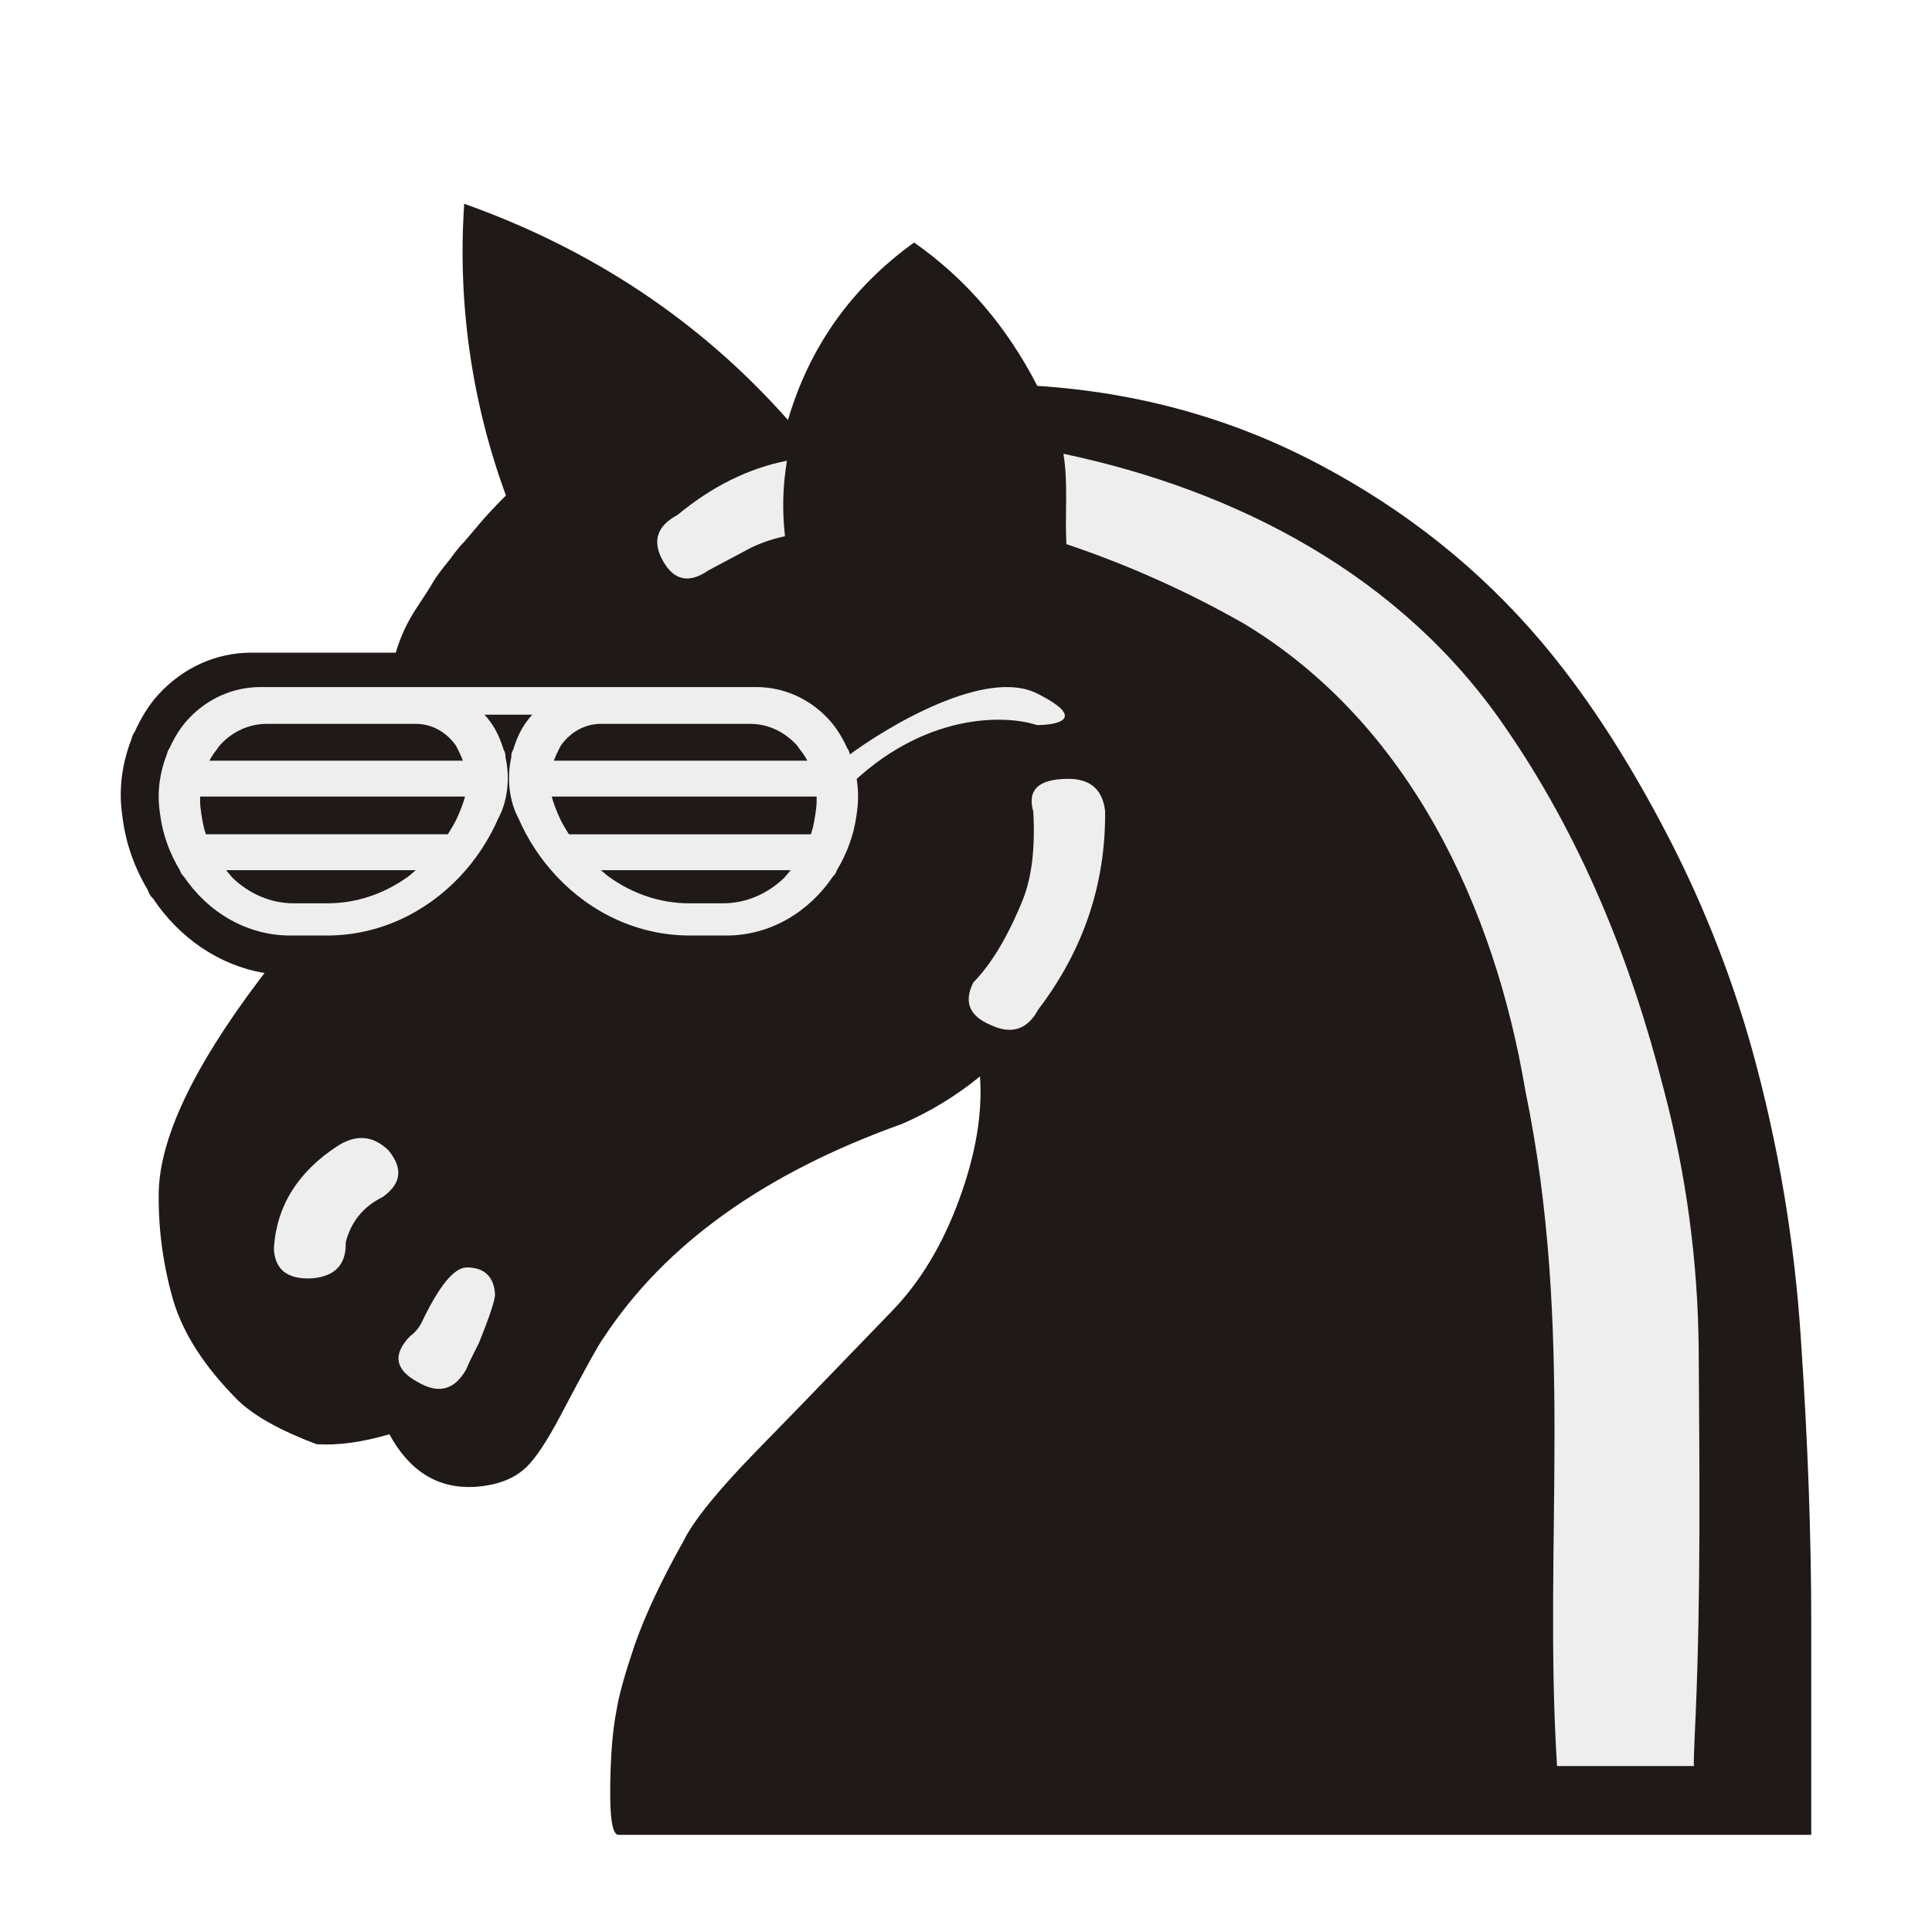
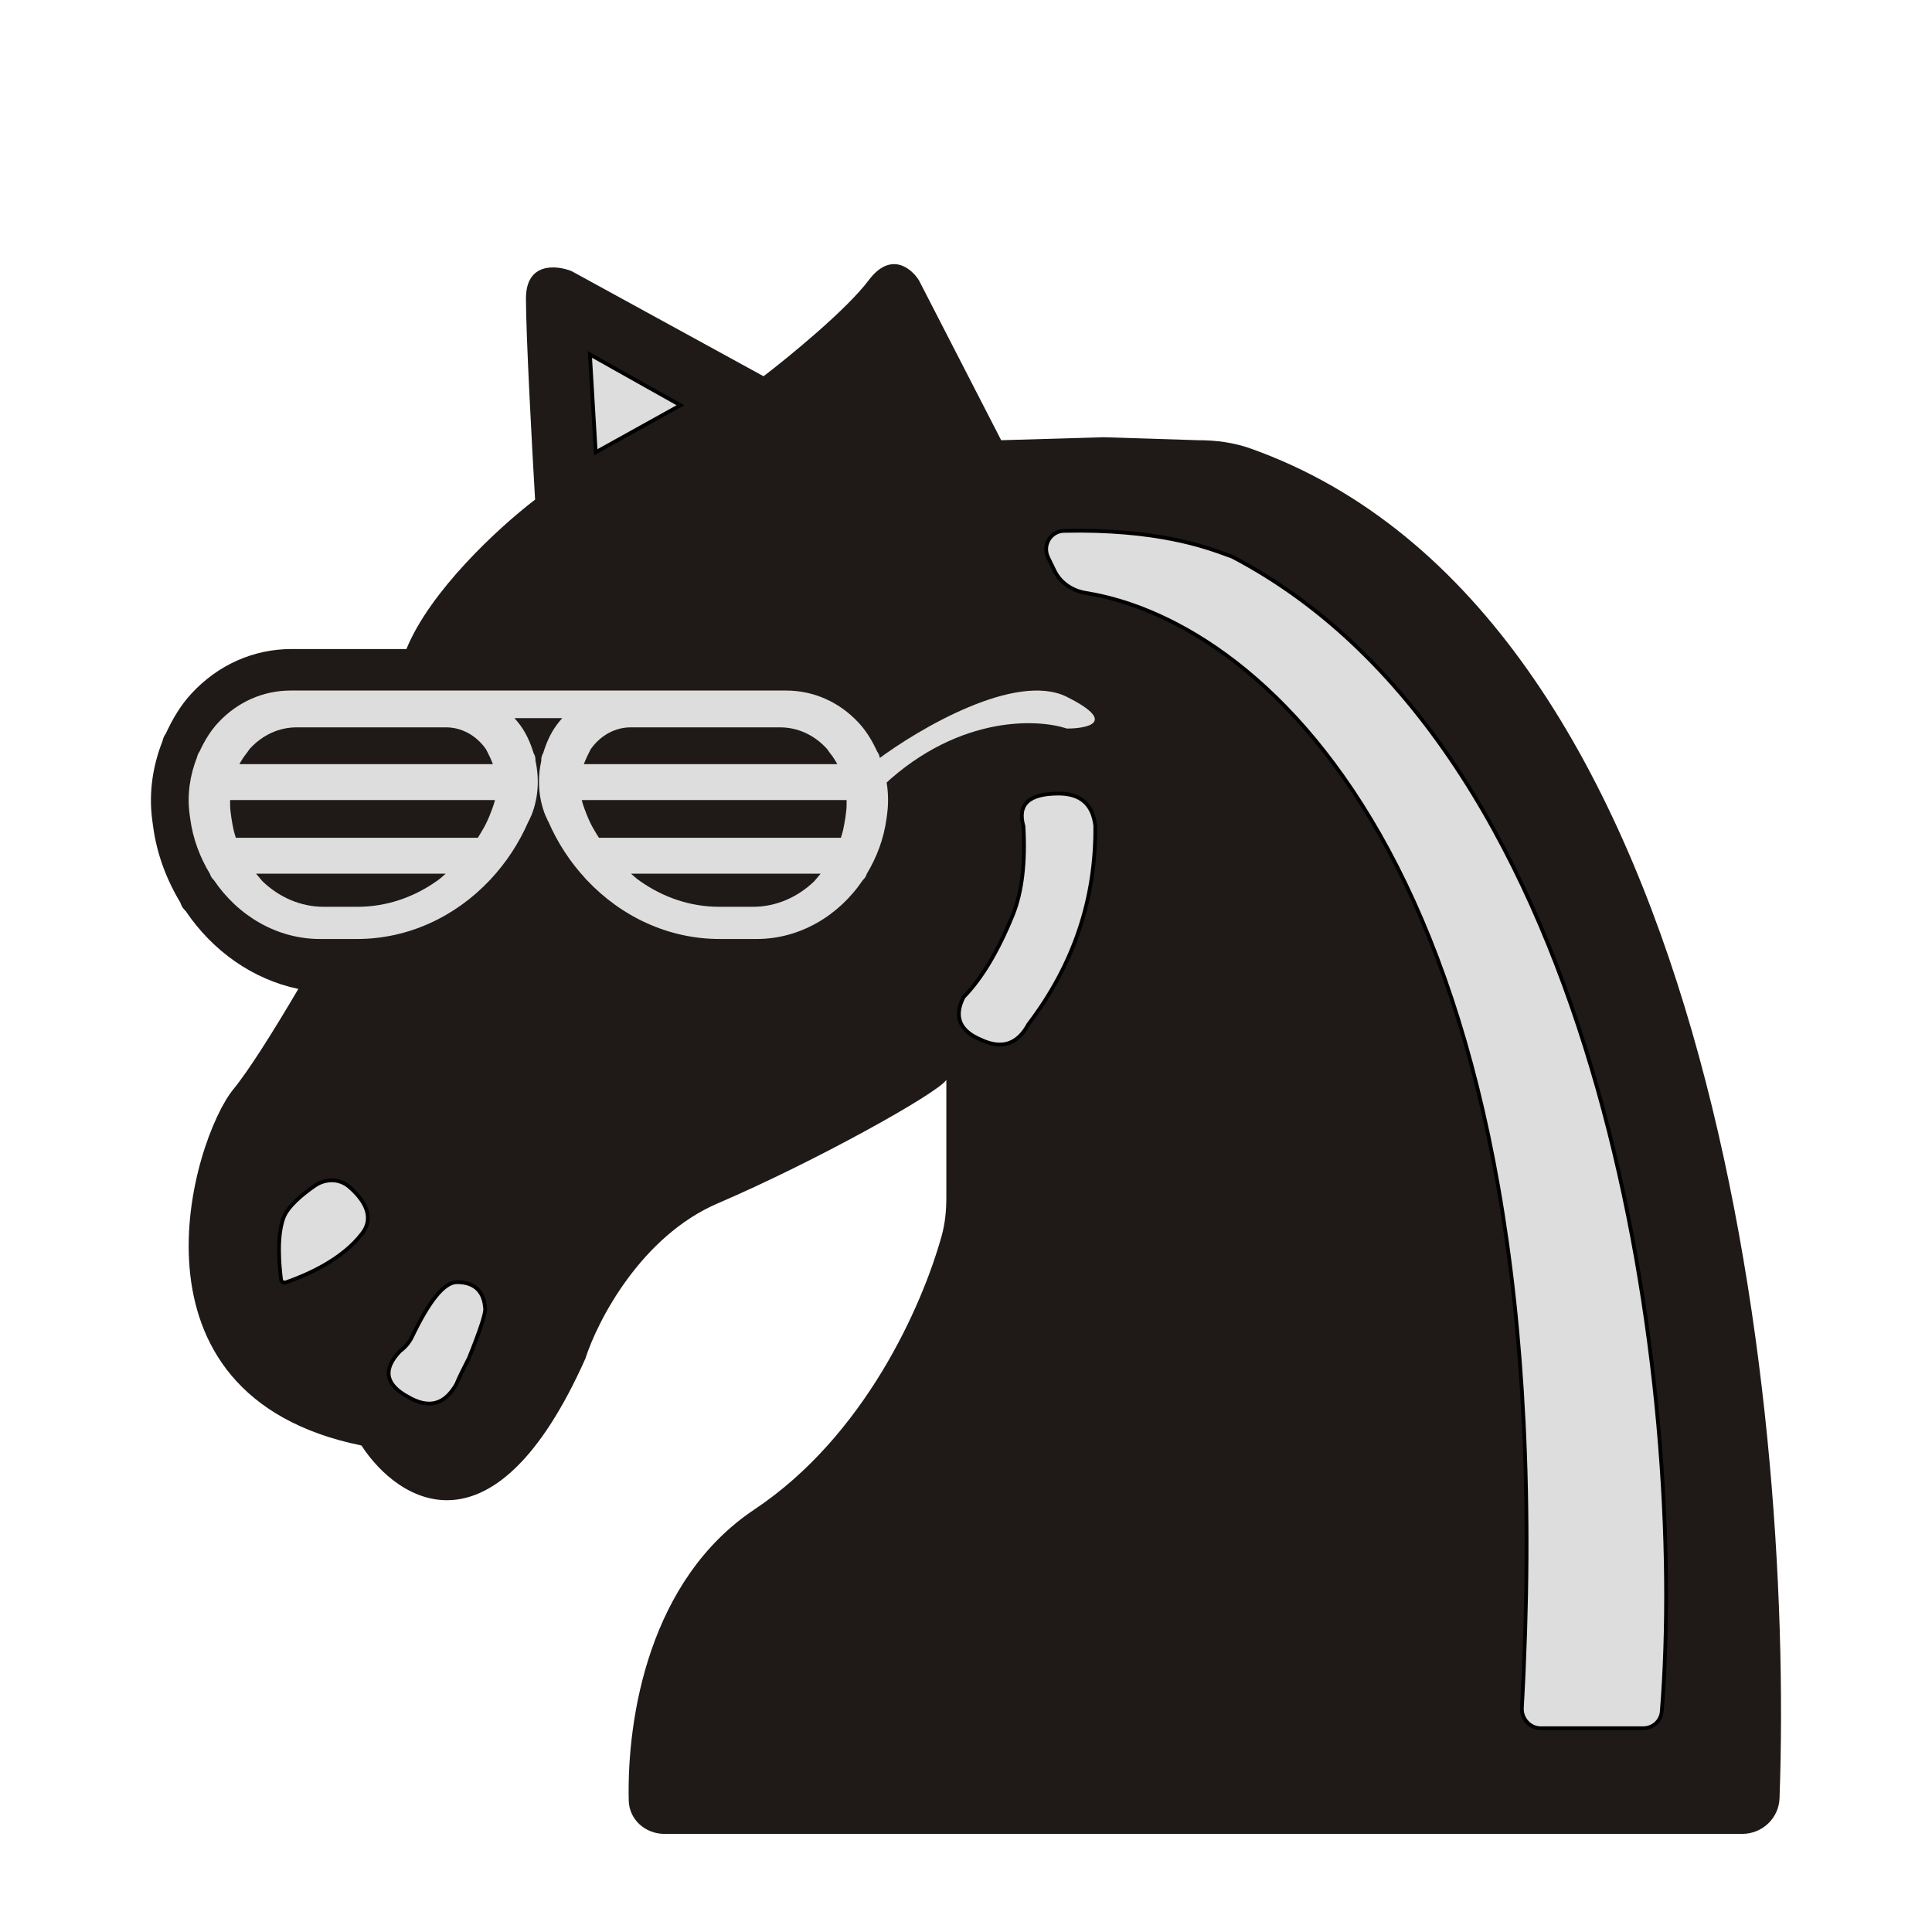
<svg xmlns="http://www.w3.org/2000/svg" width="512" height="512" viewBox="0 0 512 512" fill="none">
-   <path d="M349.72 123.134C326.738 110.939 301.828 104.017 274.887 102.255C266.815 86.547 255.935 73.833 242.247 64.269C225.668 76.206 214.529 91.904 208.819 111.301C185.754 85.241 157.062 66.113 123.023 54C121.232 80.257 124.999 106.597 134.079 131.3C131.095 134.284 128.732 136.822 126.888 139.019C125.812 140.327 124.86 141.435 124.058 142.368C123.679 142.81 123.333 143.212 123.023 143.578C121.966 144.635 120.66 146.21 119.168 148.314C117.065 150.863 115.656 152.79 114.868 154.106C114.164 155.339 112.671 157.702 110.392 161.121C107.966 164.772 106.11 168.762 104.88 172.954H66.687C57.355 172.954 48.597 176.866 42.052 183.977C39.324 186.93 37.322 190.376 35.675 193.993C35.258 194.545 34.991 195.171 34.851 195.873C32.461 201.978 31.43 208.643 32.313 215.459L32.52 216.989C33.434 223.976 35.862 230.346 39.234 236.006C39.492 236.832 39.919 237.563 40.563 238.132C47.502 248.525 58.07 255.866 70.109 257.858C69.68 258.422 69.247 258.989 68.81 259.559C50.915 283.246 42.055 302.281 42.055 316.674C41.983 326.231 43.313 335.748 46.003 344.92C48.718 353.697 54.334 362.38 63.111 371.156C67.4 375.27 74.332 379.135 83.897 382.731C89.596 383.083 96.01 382.202 103.19 380.099C108.547 389.922 116.008 394.491 125.572 394.046C131.717 393.693 136.452 391.859 139.695 388.606C142.068 386.243 145.052 381.767 148.472 375.27C154.969 362.908 158.823 355.976 160.046 354.391C176.283 329.74 202.602 310.881 238.921 297.898C246.409 294.682 253.406 290.426 259.707 285.256C260.411 295.09 258.567 305.97 254.184 317.896C249.79 329.916 243.832 339.832 236.113 347.728C231.569 352.419 227.218 356.927 223.049 361.249C214.893 369.7 207.431 377.433 200.582 384.399C190.323 394.926 183.827 402.905 181.101 408.438C175.05 419.225 170.843 428.354 168.211 435.897C165.662 443.441 163.994 449.233 163.372 453.357C162.336 458.528 161.808 465.284 161.714 473.718C161.631 482.039 162.326 486.256 163.911 486.256H480V430.281C480 407.299 479.119 382.295 477.285 355.365C475.645 329.218 471.294 303.313 464.302 278.065C458.482 257.309 450.421 237.248 440.262 218.236C430.263 199.377 419.642 183.233 408.327 169.898C392.183 150.863 372.62 135.247 349.72 123.134Z" fill="#1F1A17" />
-   <path fill-rule="evenodd" clip-rule="evenodd" d="M123.553 362.908C124.175 361.323 125.315 359.043 126.89 355.966C129.791 348.785 131.19 344.485 131.19 343.076C130.92 338.34 128.382 335.885 123.729 335.885C120.31 335.885 116.362 340.796 111.709 350.536C110.987 351.962 109.936 353.194 108.642 354.132C103.99 358.96 104.694 362.991 110.653 366.234C116.186 369.488 120.393 368.431 123.553 362.908ZM275.147 267.538C287.167 251.746 293.053 234.203 292.866 214.899C292.172 209.2 288.929 206.403 283.126 206.403C275.241 206.403 272.173 209.294 273.831 215.075C274.36 224.557 273.489 232.359 271.034 238.504C267.075 248.244 262.692 255.528 257.957 260.346C255.325 265.527 256.9 269.299 262.609 271.662C268.049 274.211 272.256 272.895 275.147 267.538ZM208.033 142.097C207.257 135.439 207.435 128.705 208.562 122.098C198.304 124.109 188.646 128.937 179.528 136.481C174.088 139.382 172.772 143.423 175.663 148.594C178.564 153.857 182.605 154.728 187.776 151.132C191.372 149.205 194.708 147.454 197.682 145.868C200.666 144.211 204.075 142.967 208.033 142.097ZM448.947 468.019C448.771 468.019 448.947 463.367 449.382 454.072C450.74 421.867 450.377 389.611 450.17 357.396C449.962 334.261 446.867 311.242 440.958 288.873C432.254 254.575 418.949 221.676 398.764 192.538C371.471 152.697 328.159 130.025 281.82 120.254C283.126 128.191 282.162 136.211 282.608 144.2C298.923 149.69 314.67 156.741 329.63 165.256C373.575 191.73 396.091 240.649 404.204 288.873C417.385 352.64 408.898 408.625 412.629 468.019H448.947ZM101.441 317.202C106.363 313.679 106.881 309.648 102.933 304.83C98.809 300.882 94.333 300.53 89.338 303.773C78.904 310.612 73.277 319.658 72.583 330.797C72.759 336.413 76.179 339.128 82.675 338.776C88.81 338.257 91.794 335.097 91.618 329.222C93.027 323.782 96.27 319.741 101.441 317.202Z" fill="#EEEEEE" />
-   <path fill-rule="evenodd" clip-rule="evenodd" d="M224.532 198.281C224.856 198.714 225.072 199.196 225.173 199.738C227.035 204.435 227.842 209.57 227.152 214.808L226.991 216.001C226.279 221.386 224.379 226.295 221.76 230.655C221.559 231.292 221.227 231.856 220.725 232.294C214.351 241.747 204.044 247.921 192.563 247.921H182.79C169.292 247.921 156.791 242.076 147.582 232.316C147.446 232.2 147.343 232.073 147.236 231.941C147.215 231.915 147.194 231.889 147.172 231.863C143.194 227.554 139.863 222.527 137.392 216.85C137.229 216.602 137.098 216.338 137.005 216.053C136.943 215.905 136.87 215.764 136.798 215.625C136.718 215.468 136.637 215.312 136.572 215.145C134.672 210.345 134.471 205.298 135.529 200.513C135.529 200.488 135.521 200.464 135.514 200.441C135.506 200.417 135.498 200.393 135.498 200.367C135.498 199.737 135.708 199.174 136.008 198.655C136.803 196.058 137.87 193.534 139.531 191.266C140.003 190.615 140.521 189.986 141.053 189.393H128.398C128.931 189.986 129.441 190.614 129.935 191.273C131.596 193.541 132.663 196.064 133.458 198.662C133.752 199.174 133.96 199.737 133.96 200.367C133.96 200.392 133.953 200.415 133.945 200.439C133.937 200.463 133.929 200.487 133.929 200.513C134.989 205.298 134.795 210.338 132.902 215.109C132.832 215.29 132.743 215.462 132.654 215.633C132.579 215.778 132.503 215.923 132.439 216.074C132.346 216.345 132.222 216.586 132.076 216.827C129.542 222.629 126.135 227.75 122.056 232.118C122.032 232.14 122.013 232.162 121.993 232.184C121.974 232.206 121.955 232.228 121.931 232.25C112.713 242.053 100.189 247.921 86.661 247.921H76.888C65.406 247.921 55.1 241.747 48.724 232.303C48.223 231.864 47.89 231.301 47.69 230.664C45.063 226.302 43.17 221.393 42.459 216.009L42.297 214.831C41.609 209.578 42.413 204.442 44.275 199.738C44.384 199.196 44.592 198.714 44.917 198.289C46.2 195.501 47.76 192.846 49.885 190.57C54.984 185.09 61.806 182.076 69.076 182.076H200.364C207.642 182.076 214.465 185.09 219.564 190.57C221.689 192.846 223.249 195.501 224.532 198.281Z" fill="#EEEEEE" />
-   <path d="M224.377 200.55C235.576 192.15 261.336 177.031 274.775 183.751C288.215 190.47 280.375 192.15 274.775 192.15C266.376 189.35 244.536 188.791 224.377 208.95V200.55Z" fill="#EEEEEE" />
-   <path fill-rule="evenodd" clip-rule="evenodd" d="M150.78 221.096C150.334 220.419 149.908 219.723 149.504 219.005C148.199 216.908 146.979 213.603 146.532 212.212C146.417 211.843 146.312 211.471 146.219 211.097H216.418C216.422 211.468 216.42 211.84 216.411 212.212C216.461 214.024 215.819 217.496 215.491 219.005C215.315 219.715 215.117 220.412 214.898 221.096H150.78ZM159.271 230.607C160.211 231.459 161.079 232.186 161.7 232.593C167.839 236.92 175.05 239.386 182.644 239.386H191.623C197.756 239.386 203.469 236.832 207.863 232.593C208.31 232.077 208.904 231.374 209.53 230.607H159.271ZM213.95 201.586C213.399 200.568 212.738 199.522 211.989 198.624C211.855 198.458 211.736 198.281 211.618 198.103L211.618 198.103C211.46 197.867 211.303 197.632 211.108 197.422C207.786 193.815 203.407 191.831 198.786 191.831H159.209C155.134 191.831 151.318 193.876 148.727 197.443C148.577 197.653 148.466 197.883 148.354 198.114L148.354 198.114C148.271 198.287 148.188 198.459 148.088 198.624C147.737 199.306 147.221 200.408 146.764 201.586H213.95Z" fill="#1F1A17" />
-   <path fill-rule="evenodd" clip-rule="evenodd" d="M110.177 230.606H59.917C60.543 231.374 61.137 232.077 61.584 232.593C65.978 236.832 71.692 239.386 77.825 239.386H86.803C94.397 239.386 101.608 236.92 107.748 232.593C108.368 232.186 109.237 231.458 110.177 230.606ZM119.943 219.005C119.54 219.723 119.113 220.419 118.668 221.095H54.549C54.33 220.412 54.133 219.715 53.956 219.005C53.629 217.496 52.986 214.024 53.037 212.212C53.028 211.84 53.025 211.468 53.029 211.097H123.228C123.135 211.471 123.031 211.843 122.915 212.212C122.468 213.603 121.249 216.908 119.943 219.005ZM122.683 201.586H55.498C56.049 200.568 56.709 199.522 57.459 198.624C57.593 198.458 57.711 198.281 57.83 198.103L57.83 198.103C57.987 197.867 58.145 197.632 58.339 197.422C61.661 193.815 66.04 191.831 70.661 191.831H110.239C114.313 191.831 118.13 193.876 120.72 197.443C120.87 197.653 120.982 197.883 121.093 198.114C121.176 198.287 121.259 198.459 121.359 198.624C121.71 199.306 122.227 200.408 122.683 201.586Z" fill="#1F1A17" />
+   <path fill-rule="evenodd" clip-rule="evenodd" d="M250.789 286.194V317.391C250.789 320.803 250.469 324.207 249.555 327.493C244.339 346.248 229.083 380.587 199.93 400.023C172.092 418.582 166.107 455.015 166.624 477.18C166.742 482.232 171.032 486 176.084 486H461.695C467.013 486 471.408 481.858 471.597 476.543C475.449 368.362 452.541 161.851 331.368 118.845C326.977 117.287 322.291 116.662 317.632 116.662L292.497 115.87L265.321 116.662L243.524 74.279C241.505 71.05 236.016 66.529 230.203 74.279C224.391 82.029 209.214 94.462 202.351 99.709L151.492 71.857C147.455 70.243 139.382 69.435 139.382 79.123C139.382 88.811 140.997 118.68 141.804 132.404C131.921 139.982 113.97 156.648 107.705 172H77.247C67.226 172 57.822 176.166 50.794 183.739C47.865 186.884 45.715 190.554 43.946 194.406C43.499 194.994 43.212 195.661 43.062 196.409C40.495 202.911 39.388 210.008 40.336 217.268L40.559 218.897C41.539 226.338 44.148 233.122 47.768 239.15C48.045 240.03 48.503 240.809 49.195 241.415C56.287 251.949 66.909 259.54 79.064 262.076C72.493 273.227 66.016 283.563 61.882 288.616C50.984 301.937 30.398 369.749 95.788 383.07C105.476 398.005 130.906 414.312 155.125 360.062C158.354 349.971 169.898 327.609 190.242 318.89C215.672 307.991 248.367 289.827 250.789 286.194ZM75.763 339.843C81.003 338.004 90.664 333.959 96.052 326.774C99.54 322.124 95.97 317.49 92.556 314.526C89.962 312.274 86.222 312.289 83.397 314.245C80.154 316.491 76.227 319.716 75.111 322.786C73.312 327.734 74.008 335.192 74.464 339.029C74.539 339.655 75.168 340.052 75.763 339.843ZM156.336 93.932L157.877 119.859L180.314 107.394L156.336 93.932Z" fill="#1F1A17" />
+   <path fill-rule="evenodd" clip-rule="evenodd" d="M232.478 199.205C232.803 199.638 233.019 200.12 233.12 200.662C234.981 205.359 235.788 210.494 235.098 215.732L234.937 216.925C234.225 222.31 232.325 227.219 229.706 231.579C229.506 232.216 229.173 232.78 228.671 233.218C222.297 242.671 211.99 248.845 200.51 248.845H190.736C177.239 248.845 164.738 243 155.529 233.24C155.392 233.124 155.29 232.997 155.182 232.865C155.161 232.839 155.14 232.813 155.119 232.787C151.14 228.478 147.81 223.451 145.338 217.774C145.175 217.526 145.044 217.262 144.951 216.977C144.889 216.829 144.817 216.688 144.745 216.549C144.664 216.392 144.583 216.236 144.518 216.069C142.618 211.269 142.417 206.222 143.475 201.437C143.475 201.412 143.468 201.388 143.46 201.365C143.452 201.341 143.444 201.317 143.444 201.291C143.444 200.661 143.654 200.098 143.954 199.579C144.75 196.982 145.817 194.458 147.477 192.19C147.949 191.539 148.467 190.91 149 190.317H136.345C136.878 190.91 137.387 191.538 137.881 192.197C139.542 194.465 140.609 196.988 141.405 199.586C141.698 200.098 141.907 200.661 141.907 201.291C141.907 201.316 141.899 201.339 141.891 201.363C141.883 201.387 141.876 201.411 141.876 201.437C142.935 206.222 142.741 211.262 140.849 216.033C140.778 216.214 140.689 216.386 140.6 216.557C140.525 216.702 140.45 216.847 140.386 216.998C140.292 217.269 140.168 217.51 140.022 217.751C137.488 223.553 134.081 228.674 130.002 233.042C129.979 233.064 129.959 233.086 129.94 233.108C129.92 233.13 129.901 233.152 129.878 233.174C120.659 242.977 108.135 248.845 94.607 248.845H84.834C73.352 248.845 63.046 242.671 56.671 233.227C56.169 232.788 55.837 232.225 55.636 231.588C53.009 227.226 51.117 222.317 50.405 216.933L50.244 215.755C49.556 210.502 50.359 205.366 52.221 200.662C52.33 200.12 52.538 199.638 52.863 199.213C54.146 196.425 55.706 193.77 57.831 191.494C62.93 186.014 69.752 183 77.023 183H208.311C215.588 183 222.411 186.014 227.51 191.494C229.635 193.77 231.195 196.425 232.478 199.205Z" fill="#DDDDDD" />
+   <path d="M232.323 201.474C243.523 193.074 269.282 177.955 282.722 184.675C296.161 191.394 288.322 193.074 282.722 193.075C274.322 190.275 252.482 189.715 232.323 209.874V201.474Z" fill="#DDDDDD" />
+   <path fill-rule="evenodd" clip-rule="evenodd" d="M158.726 222.02C158.281 221.343 157.854 220.648 157.45 219.93C156.145 217.832 154.925 214.527 154.479 213.136C154.363 212.767 154.259 212.395 154.166 212.021H224.364C224.369 212.392 224.366 212.764 224.357 213.136C224.407 214.948 223.765 218.42 223.438 219.93C223.261 220.639 223.064 221.336 222.844 222.02H158.726ZM167.217 231.531C168.157 232.383 169.025 233.11 169.646 233.517C175.785 237.844 182.997 240.31 190.591 240.31H199.569C205.702 240.31 211.415 237.756 215.809 233.517C216.256 233.001 216.851 232.298 217.476 231.531H167.217ZM221.896 202.51C221.345 201.492 220.685 200.446 219.935 199.548C219.801 199.382 219.683 199.205 219.564 199.028L219.564 199.027C219.407 198.792 219.249 198.556 219.055 198.346C215.732 194.739 211.354 192.755 206.733 192.755H167.155C163.08 192.755 159.264 194.8 156.674 198.367C156.523 198.577 156.412 198.807 156.301 199.038L156.301 199.039C156.218 199.211 156.134 199.383 156.034 199.548C155.683 200.23 155.167 201.332 154.711 202.51H221.896Z" fill="#1F1A17" />
+   <path fill-rule="evenodd" clip-rule="evenodd" d="M118.124 231.531H67.864C68.489 232.298 69.084 233.001 69.531 233.517C73.925 237.756 79.638 240.31 85.771 240.31H94.749C102.343 240.31 109.555 237.844 115.694 233.517C116.315 233.11 117.183 232.382 118.124 231.531ZM127.89 219.93C127.486 220.647 127.06 221.343 126.615 222.02H62.496C62.276 221.336 62.079 220.639 61.902 219.93C61.575 218.42 60.933 214.948 60.983 213.136C60.974 212.764 60.971 212.392 60.976 212.021H131.174C131.081 212.395 130.977 212.767 130.861 213.136C130.415 214.527 129.195 217.832 127.89 219.93ZM130.629 202.51H63.444C63.995 201.492 64.655 200.446 65.405 199.548C65.539 199.382 65.657 199.205 65.776 199.027L65.776 199.027L65.776 199.027L65.776 199.027C65.933 198.792 66.091 198.556 66.285 198.346C69.608 194.739 73.986 192.755 78.607 192.755H118.185C122.26 192.755 126.076 194.8 128.666 198.367C128.817 198.577 128.928 198.807 129.039 199.039C129.122 199.211 129.206 199.383 129.306 199.548C129.656 200.23 130.173 201.332 130.629 202.51Z" fill="#1F1A17" />
+   <path d="M156.336 93.932L157.877 119.859L180.314 107.394L156.336 93.932Z" fill="#DDDDDD" />
+   <path d="M124.286 359.868C122.711 362.945 121.571 365.225 120.95 366.81C117.789 372.333 113.582 373.39 108.049 370.136C102.091 366.893 101.386 362.862 106.039 358.033C107.333 357.096 108.384 355.863 109.106 354.438C113.759 344.698 117.706 339.786 121.126 339.786C125.778 339.786 128.317 342.242 128.586 346.977C128.586 348.387 127.188 352.687 124.286 359.868Z" fill="#DDDDDD" />
+   <path d="M272.544 271.439C284.564 255.648 290.449 238.105 290.263 218.801C289.569 213.102 286.325 210.304 280.523 210.304C272.637 210.304 269.57 213.195 271.228 218.977C271.756 228.458 270.886 236.261 268.43 242.405C264.472 252.145 260.089 259.43 255.354 264.248C252.722 269.429 254.297 273.201 260.006 275.563C265.446 278.112 269.653 276.796 272.544 271.439Z" fill="#DDDDDD" />
+   <path d="M435.453 458C438.031 458 440.185 456.102 440.39 453.533C447.104 369.491 426.2 199.56 326.5 147.5C326.073 147.358 325.552 147.166 324.929 146.938C319.508 144.947 306.439 140.148 281.958 140.685C278.404 140.763 276.198 144.509 277.746 147.709L279.449 151.229C281.025 154.484 284.221 156.573 287.792 157.145C335.213 164.746 415.514 232.633 403.316 452.597C403.157 455.475 405.435 458 408.318 458H435.453Z" fill="#DDDDDD" />
+   <path d="M75.763 339.843C81.003 338.005 90.663 333.959 96.052 326.774C99.54 322.124 95.97 317.49 92.556 314.527C89.962 312.274 86.221 312.289 83.397 314.245C80.154 316.491 76.227 319.716 75.111 322.786C73.312 327.734 74.008 335.193 74.464 339.029C74.539 339.655 75.168 340.052 75.763 339.843Z" fill="#DDDDDD" />
+   <path d="M156.336 93.932L157.877 119.859L180.314 107.394L156.336 93.932Z" stroke="black" />
+   <path d="M124.286 359.868C122.711 362.945 121.571 365.225 120.95 366.81C117.789 372.333 113.582 373.39 108.049 370.136C102.091 366.893 101.386 362.862 106.039 358.033C107.333 357.096 108.384 355.863 109.106 354.438C113.759 344.698 117.706 339.786 121.126 339.786C125.778 339.786 128.317 342.242 128.586 346.977C128.586 348.387 127.188 352.687 124.286 359.868Z" stroke="black" />
+   <path d="M272.544 271.439C284.564 255.648 290.449 238.105 290.263 218.801C289.569 213.102 286.325 210.304 280.523 210.304C272.637 210.304 269.57 213.195 271.228 218.977C271.756 228.458 270.886 236.261 268.43 242.405C264.472 252.145 260.089 259.43 255.354 264.248C252.722 269.429 254.297 273.201 260.006 275.563C265.446 278.112 269.653 276.796 272.544 271.439Z" stroke="black" />
+   <path d="M435.453 458C438.031 458 440.185 456.102 440.39 453.533C447.104 369.491 426.2 199.56 326.5 147.5C326.073 147.358 325.552 147.166 324.929 146.938C319.508 144.947 306.439 140.148 281.958 140.685C278.404 140.763 276.198 144.509 277.746 147.709L279.449 151.229C281.025 154.484 284.221 156.573 287.792 157.145C335.213 164.746 415.514 232.633 403.316 452.597C403.157 455.475 405.435 458 408.318 458H435.453Z" stroke="black" />
+   <path d="M75.763 339.843C81.003 338.005 90.663 333.959 96.052 326.774C99.54 322.124 95.97 317.49 92.556 314.527C89.962 312.274 86.221 312.289 83.397 314.245C80.154 316.491 76.227 319.716 75.111 322.786C73.312 327.734 74.008 335.193 74.464 339.029C74.539 339.655 75.168 340.052 75.763 339.843Z" stroke="black" />
</svg>
